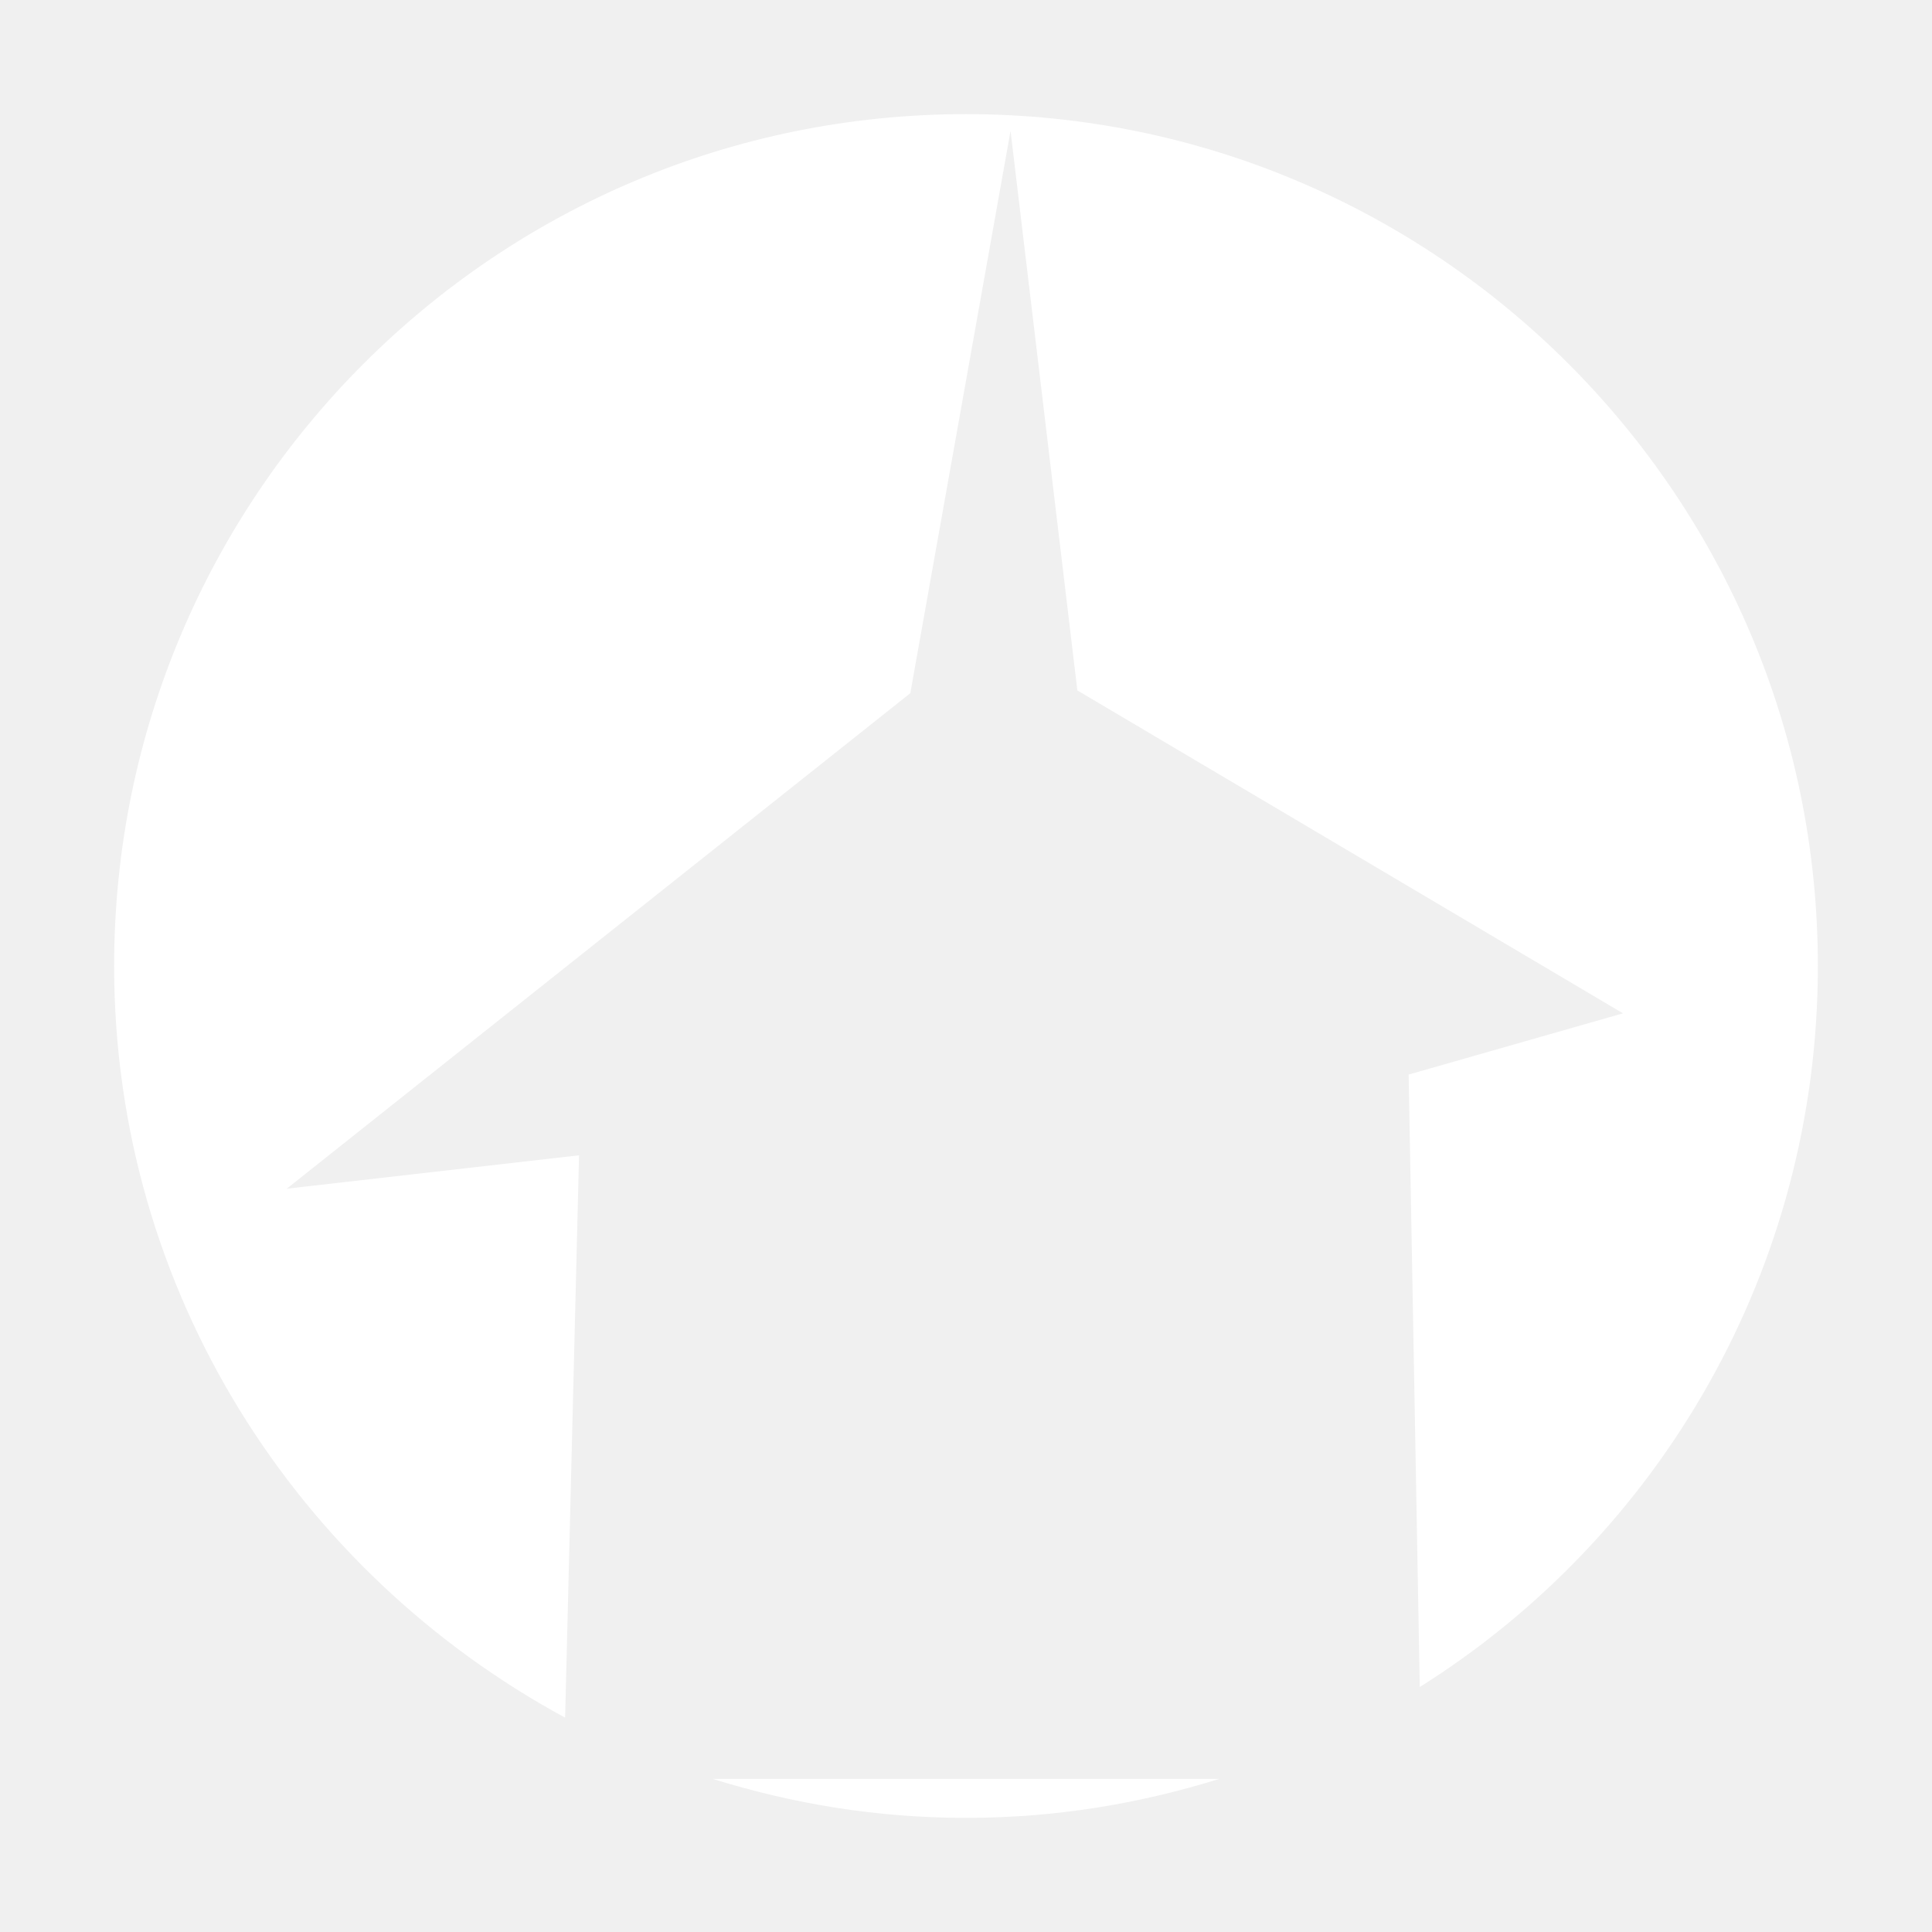
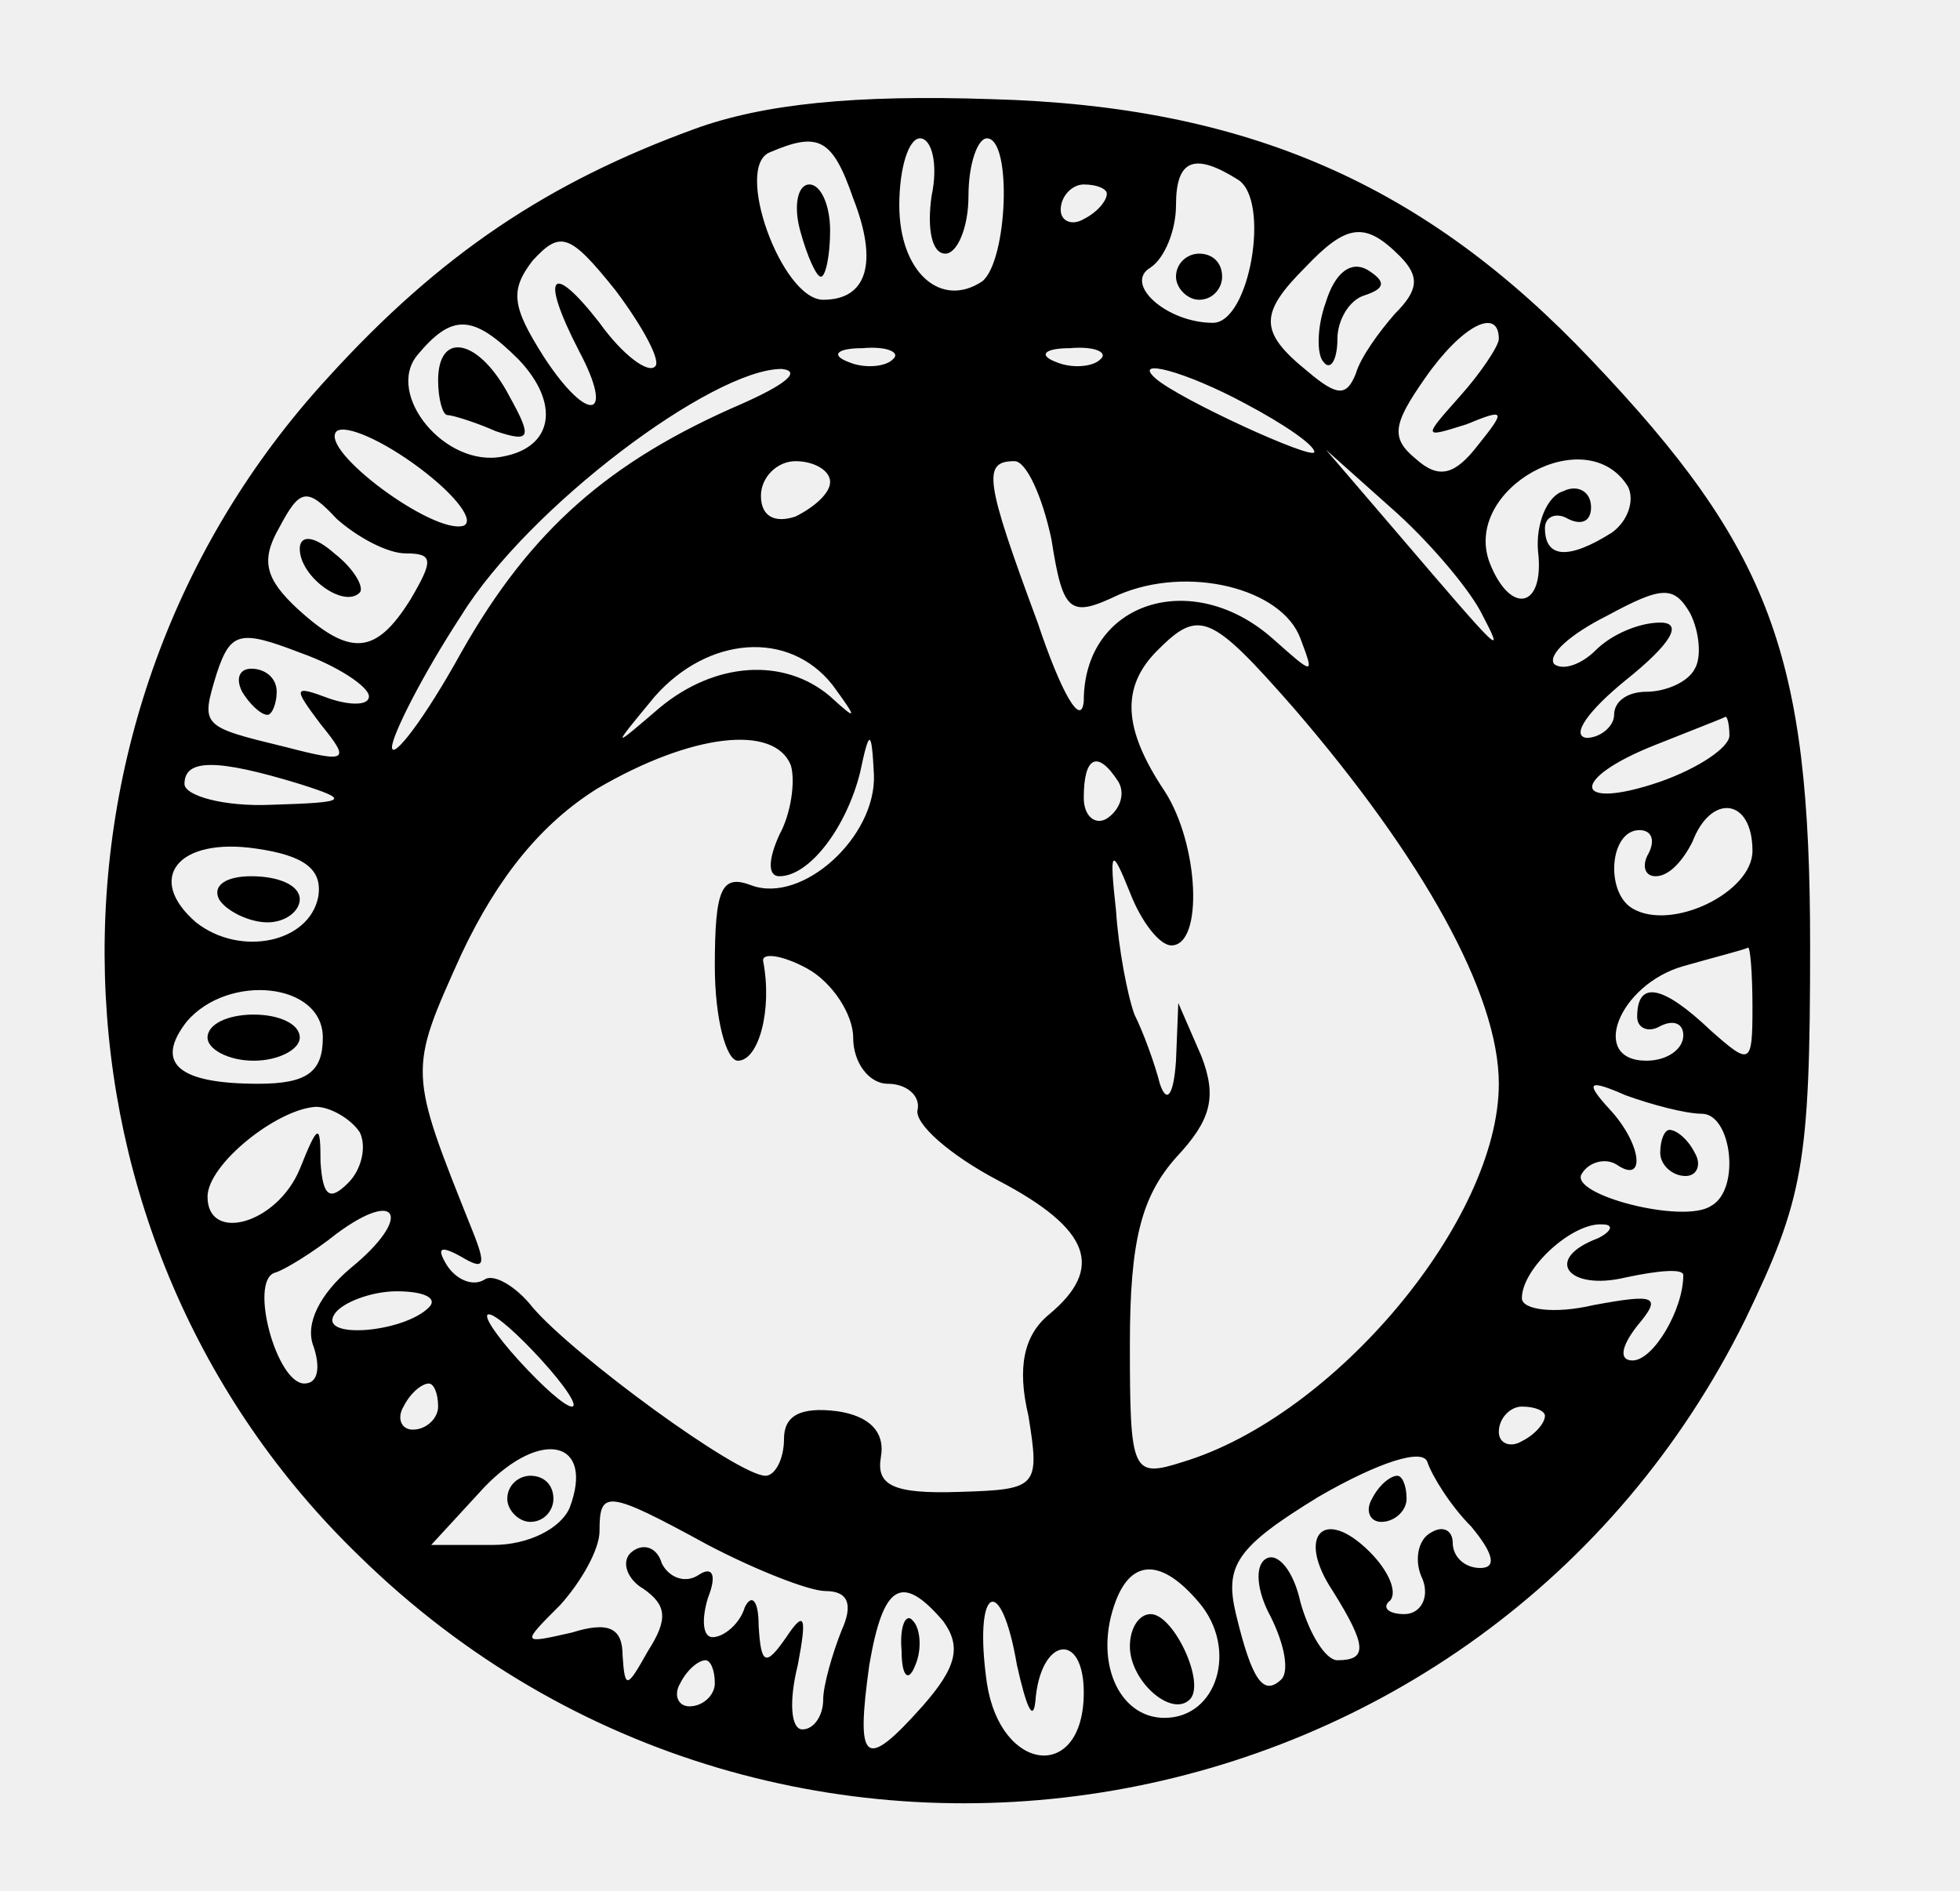
- <svg xmlns="http://www.w3.org/2000/svg" version="1.0" id="Layer_2" x="0px" y="0px" width="69.4px" height="69.4px" viewBox="0 0 69.4 69.4" style="enable-background:new 0 0 69.4 69.4;" xml:space="preserve">
-   <style type="text/css">
- 	.st0{fill:#FFF;}
- </style>
-   <g>
-     <path class="st0" d="M65.3,34.7c0-16.9-13.7-30.6-30.6-30.6C17.8,4.1,4.1,17.8,4.1,34.7c0,11.7,6.6,21.8,16.2,27l0.5-20.2   l-10.5,1.2l22.4-17.8l3.6-20.2l2.4,20.1l19.6,11.6l-7.7,2.2L51,60.6C59.6,55.2,65.3,45.6,65.3,34.7z" />
-     <path class="st0" d="M34.7,65.3c3.2,0,6.2-0.5,9.1-1.4H25.6C28.5,64.8,31.5,65.3,34.7,65.3z" />
+ <svg xmlns="http://www.w3.org/2000/svg" version="1.0" width="85pt" height="82pt" viewBox="0 0 85 82" preserveAspectRatio="xMidYMid meet">
+   <g transform="translate(0,82) scale(0.1,-0.1)" fill="#000000" stroke="none">
+     <path d="M301 764 c-63 -23 -110 -54 -159 -108 -134 -146 -128 -374 14 -511 183 -179 488 -126 601 103 25 52 28 67 28 162 0 126 -17 172 -95 254 -72 76 -149 110 -260 113 -59 2 -99 -2 -129 -13z m69 -30 c11 -28 6 -44 -13 -44 -18 0 -39 58 -23 64 21 9 27 6 36 -20z m34 1 c-2 -14 0 -25 6 -25 5 0 10 11 10 25 0 14 4 25 8 25 11 0 9 -53 -2 -62 -18 -12 -36 4 -36 33 0 16 4 29 9 29 5 0 8 -11 5 -25z m133 7 c14 -9 5 -62 -11 -62 -20 0 -39 17 -27 24 6 4 11 16 11 27 0 20 8 23 27 11z m-57 -6 c0 -3 -4 -8 -10 -11 -5 -3 -10 -1 -10 4 0 6 5 11 10 11 6 0 10 -2 10 -4z m-196 -75 c-3 -3 -14 5 -24 19 -21 27 -26 21 -9 -12 16 -30 4 -32 -15 -3 -14 22 -15 29 -5 42 12 13 16 12 36 -13 12 -16 20 -31 17 -33z m323 48 c9 -9 8 -15 -2 -25 -7 -8 -15 -19 -17 -26 -4 -10 -8 -10 -21 1 -21 17 -21 25 -1 45 18 19 26 20 41 5z m-382 -45 c18 -19 15 -38 -7 -42 -25 -5 -51 27 -37 44 15 18 24 18 44 -2z m425 9 c0 -3 -8 -15 -17 -25 -16 -18 -16 -18 3 -12 17 7 17 6 5 -9 -10 -13 -17 -15 -27 -6 -11 9 -10 15 4 35 16 23 32 31 32 17z m-263 -9 c-3 -3 -12 -4 -19 -1 -8 3 -5 6 6 6 11 1 17 -2 13 -5z m90 0 c-3 -3 -12 -4 -19 -1 -8 3 -5 6 6 6 11 1 17 -2 13 -5z m-155 -19 c-58 -25 -92 -55 -122 -108 -16 -29 -30 -47 -30 -41 0 5 13 31 30 57 29 47 109 107 139 107 9 -1 1 -7 -17 -15z m218 0 c17 -9 30 -18 30 -21 0 -4 -59 23 -69 32 -10 9 13 3 39 -11z m-339 -53 c-13 -4 -63 33 -55 41 4 3 20 -4 36 -16 16 -12 24 -23 19 -25z m159 19 c0 -5 -7 -11 -15 -15 -9 -3 -15 0 -15 9 0 8 7 15 15 15 8 0 15 -4 15 -9z m96 -25 c5 -32 8 -34 29 -24 30 13 71 3 79 -19 6 -16 6 -16 -12 0 -35 31 -82 16 -82 -27 -1 -12 -10 4 -20 34 -23 62 -24 70 -10 70 5 0 12 -15 16 -34z m186 -31 c11 -21 10 -20 -37 35 l-30 35 28 -25 c16 -14 33 -34 39 -45z m64 54 c3 -6 0 -15 -7 -20 -19 -12 -29 -11 -29 2 0 5 5 7 10 4 6 -3 10 -1 10 5 0 7 -6 10 -12 7 -7 -2 -12 -14 -11 -26 3 -25 -12 -28 -21 -5 -12 32 42 62 60 33z m-530 -29 c12 0 12 -3 2 -20 -15 -24 -26 -25 -49 -4 -14 13 -16 21 -8 35 9 17 12 18 25 4 9 -8 22 -15 30 -15z m559 -50 c-3 -6 -13 -10 -21 -10 -8 0 -14 -4 -14 -10 0 -5 -6 -10 -12 -10 -7 1 1 12 17 25 20 16 25 25 15 25 -9 0 -21 -5 -28 -12 -6 -6 -14 -9 -18 -6 -3 4 7 13 23 21 24 13 29 13 36 1 4 -8 5 -19 2 -24z m-575 -12 c0 -4 -8 -4 -17 -1 -16 6 -16 5 -4 -11 13 -16 12 -17 -15 -10 -37 9 -37 9 -30 32 6 18 10 19 36 9 17 -6 30 -15 30 -19z m401 -5 c56 -65 89 -124 89 -163 0 -59 -71 -144 -137 -164 -22 -7 -23 -5 -23 51 0 45 5 64 20 81 15 16 18 26 11 44 l-10 23 -1 -25 c-1 -15 -4 -19 -7 -10 -2 8 -7 22 -11 30 -3 8 -7 29 -8 45 -3 27 -2 28 6 8 5 -13 13 -23 18 -23 14 0 12 44 -3 67 -18 27 -19 45 -3 61 18 18 23 16 59 -25z m-200 10 c11 -15 11 -16 -1 -5 -20 17 -50 15 -74 -5 -21 -18 -21 -18 -2 5 23 26 58 29 77 5z m389 -22 c0 -5 -13 -14 -30 -20 -38 -13 -40 1 -2 16 15 6 28 11 30 12 1 1 2 -3 2 -8z m-407 -13 c2 -7 0 -21 -5 -30 -5 -11 -5 -18 0 -18 13 0 29 21 35 45 4 19 5 19 6 -1 1 -27 -31 -56 -53 -48 -13 5 -16 -1 -16 -35 0 -23 5 -41 10 -41 9 0 15 22 11 43 -1 4 8 3 19 -3 11 -6 20 -20 20 -30 0 -11 7 -20 15 -20 8 0 14 -5 13 -11 -2 -6 14 -20 35 -31 40 -21 46 -38 22 -58 -11 -9 -14 -23 -9 -44 5 -31 4 -32 -30 -33 -29 -1 -36 3 -34 15 2 11 -5 18 -19 20 -16 2 -23 -2 -23 -12 0 -9 -4 -16 -8 -16 -12 0 -83 52 -101 73 -7 9 -17 15 -21 12 -5 -3 -12 0 -16 6 -5 8 -3 9 6 4 10 -6 11 -4 5 11 -28 70 -28 69 -5 120 16 34 35 57 59 72 41 24 77 28 84 10z m-213 -8 c22 -7 21 -8 -12 -9 -21 -1 -38 4 -38 9 0 11 14 11 50 0z m355 1 c3 -5 1 -12 -5 -16 -5 -3 -10 1 -10 9 0 18 6 21 15 7z m275 -30 c0 -18 -35 -35 -52 -25 -12 7 -10 34 3 34 5 0 7 -4 4 -10 -3 -5 -2 -10 3 -10 6 0 12 7 16 15 8 21 26 19 26 -4z m-622 -20 c-4 -20 -34 -26 -53 -11 -22 19 -8 37 26 32 21 -3 29 -9 27 -21z m622 -48 c0 -25 -1 -25 -18 -10 -21 20 -32 22 -32 6 0 -5 5 -7 10 -4 6 3 10 1 10 -4 0 -6 -7 -11 -16 -11 -25 0 -12 33 16 41 14 4 26 7 28 8 1 1 2 -11 2 -26z m-620 -13 c0 -15 -7 -20 -28 -20 -35 0 -45 9 -31 27 18 21 59 17 59 -7z m598 -33 c13 0 17 -33 4 -40 -12 -8 -62 5 -56 14 3 5 10 7 15 4 13 -9 11 9 -3 24 -11 12 -9 13 7 6 11 -4 26 -8 33 -8z m-582 -8 c3 -6 1 -16 -5 -22 -8 -8 -11 -6 -12 9 0 17 -1 17 -9 -3 -10 -24 -40 -32 -40 -12 0 14 30 38 47 39 6 0 15 -5 19 -11z m-4 -59 c-13 -11 -20 -24 -16 -34 3 -9 2 -16 -4 -16 -12 0 -24 44 -13 48 4 1 17 9 27 17 27 20 33 7 6 -15z m541 13 c-24 -9 -13 -23 12 -17 14 3 25 4 25 1 0 -15 -13 -37 -22 -37 -6 0 -5 6 2 15 11 13 8 14 -19 9 -17 -4 -31 -2 -31 3 0 13 22 33 35 32 5 0 4 -3 -2 -6z m-507 -30 c-11 -11 -48 -14 -41 -3 3 5 16 10 27 10 12 0 18 -3 14 -7z m49 -23 c10 -11 16 -20 13 -20 -3 0 -13 9 -23 20 -10 11 -16 20 -13 20 3 0 13 -9 23 -20z m-45 -20 c0 -5 -5 -10 -11 -10 -5 0 -7 5 -4 10 3 6 8 10 11 10 2 0 4 -4 4 -10z m480 -4 c0 -3 -4 -8 -10 -11 -5 -3 -10 -1 -10 4 0 6 5 11 10 11 6 0 10 -2 10 -4z m-423 -40 c-4 -9 -18 -16 -33 -16 l-27 0 23 25 c25 26 48 20 37 -9z m391 -8 c10 -12 11 -18 4 -18 -7 0 -12 5 -12 11 0 5 -4 8 -10 4 -5 -3 -7 -12 -3 -20 3 -8 -1 -15 -8 -15 -7 0 -10 3 -6 6 3 4 -1 13 -9 21 -20 20 -32 7 -16 -17 15 -24 15 -30 2 -30 -5 0 -12 11 -16 25 -3 14 -10 22 -15 19 -5 -3 -4 -14 2 -25 6 -12 8 -23 5 -27 -8 -8 -13 -1 -20 28 -5 21 0 29 36 51 26 15 45 21 47 15 2 -6 10 -19 19 -28z m-331 -8 c21 -11 44 -20 51 -20 10 0 12 -6 7 -17 -4 -10 -8 -24 -8 -30 0 -7 -4 -13 -9 -13 -5 0 -6 12 -2 28 4 21 3 24 -5 12 -9 -13 -11 -12 -12 5 0 11 -3 14 -6 8 -2 -7 -9 -13 -14 -13 -4 0 -5 7 -2 17 4 10 2 14 -4 10 -6 -4 -13 -1 -16 5 -2 7 -8 9 -13 5 -5 -4 -2 -12 5 -16 10 -7 11 -13 2 -27 -9 -16 -10 -17 -11 -2 0 12 -6 15 -22 10 -22 -5 -22 -5 -5 12 9 10 17 24 17 32 0 18 3 18 47 -6z m213 -25 c17 -20 8 -50 -15 -50 -20 0 -31 25 -21 51 7 18 20 18 36 -1z m-111 -8 c8 -11 6 -20 -9 -37 -25 -28 -29 -25 -23 18 6 35 14 40 32 19z m40 -35 c2 28 21 31 21 4 0 -39 -36 -35 -42 4 -6 42 6 49 13 8 4 -18 7 -25 8 -16z m-139 8 c0 -5 -5 -10 -11 -10 -5 0 -7 5 -4 10 3 6 8 10 11 10 2 0 4 -4 4 -10z" />
+     <path d="M347 720 c3 -11 7 -20 9 -20 2 0 4 9 4 20 0 11 -4 20 -9 20 -5 0 -7 -9 -4 -20z" />
+     <path d="M510 700 c0 -5 5 -10 10 -10 6 0 10 5 10 10 0 6 -4 10 -10 10 -5 0 -10 -4 -10 -10z" />
+     <path d="M575 689 c-4 -11 -4 -23 -1 -26 3 -4 6 1 6 10 0 8 5 17 12 19 9 3 9 6 1 11 -7 4 -14 -1 -18 -14z" />
+     <path d="M190 655 c0 -8 2 -15 4 -15 2 0 12 -3 21 -7 15 -5 16 -3 6 15 -13 25 -31 29 -31 7z" />
+     <path d="M130 582 c0 -12 19 -26 26 -19 2 2 -2 10 -11 17 -9 8 -15 8 -15 2z" />
+     <path d="M105 520 c3 -5 8 -10 11 -10 2 0 4 5 4 10 0 6 -5 10 -11 10 -5 0 -7 -4 -4 -10z" />
+     <path d="M95 430 c3 -5 13 -10 21 -10 8 0 14 5 14 10 0 6 -9 10 -21 10 -11 0 -17 -4 -14 -10z" />
+     <path d="M90 370 c0 -5 9 -10 20 -10 11 0 20 5 20 10 0 6 -9 10 -20 10 -11 0 -20 -4 -20 -10z" />
+     <path d="M720 320 c0 -5 5 -10 11 -10 5 0 7 5 4 10 -3 6 -8 10 -11 10 -2 0 -4 -4 -4 -10z" />
+     <path d="M220 170 c0 -5 5 -10 10 -10 6 0 10 5 10 10 0 6 -4 10 -10 10 -5 0 -10 -4 -10 -10z" />
+     <path d="M595 170 c-3 -5 -1 -10 4 -10 6 0 11 5 11 10 0 6 -2 10 -4 10 -3 0 -8 -4 -11 -10z" />
+     <path d="M490 106 c0 -15 18 -31 26 -23 7 7 -7 37 -17 37 -5 0 -9 -6 -9 -14z" />
+     <path d="M391 104 c0 -11 3 -14 6 -6 3 7 2 16 -1 19 -3 4 -6 -2 -5 -13z" />
  </g>
</svg>
